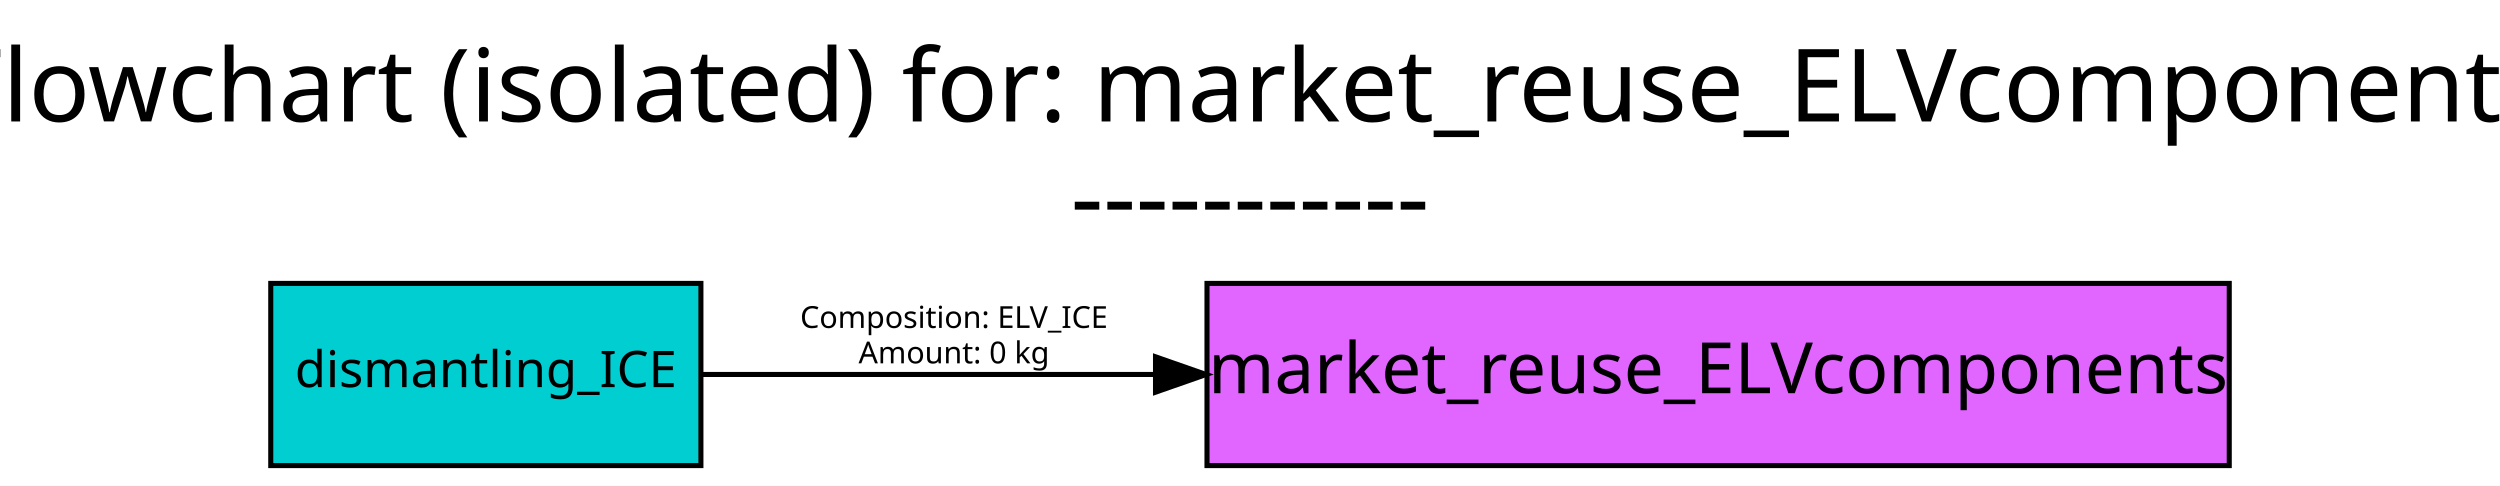
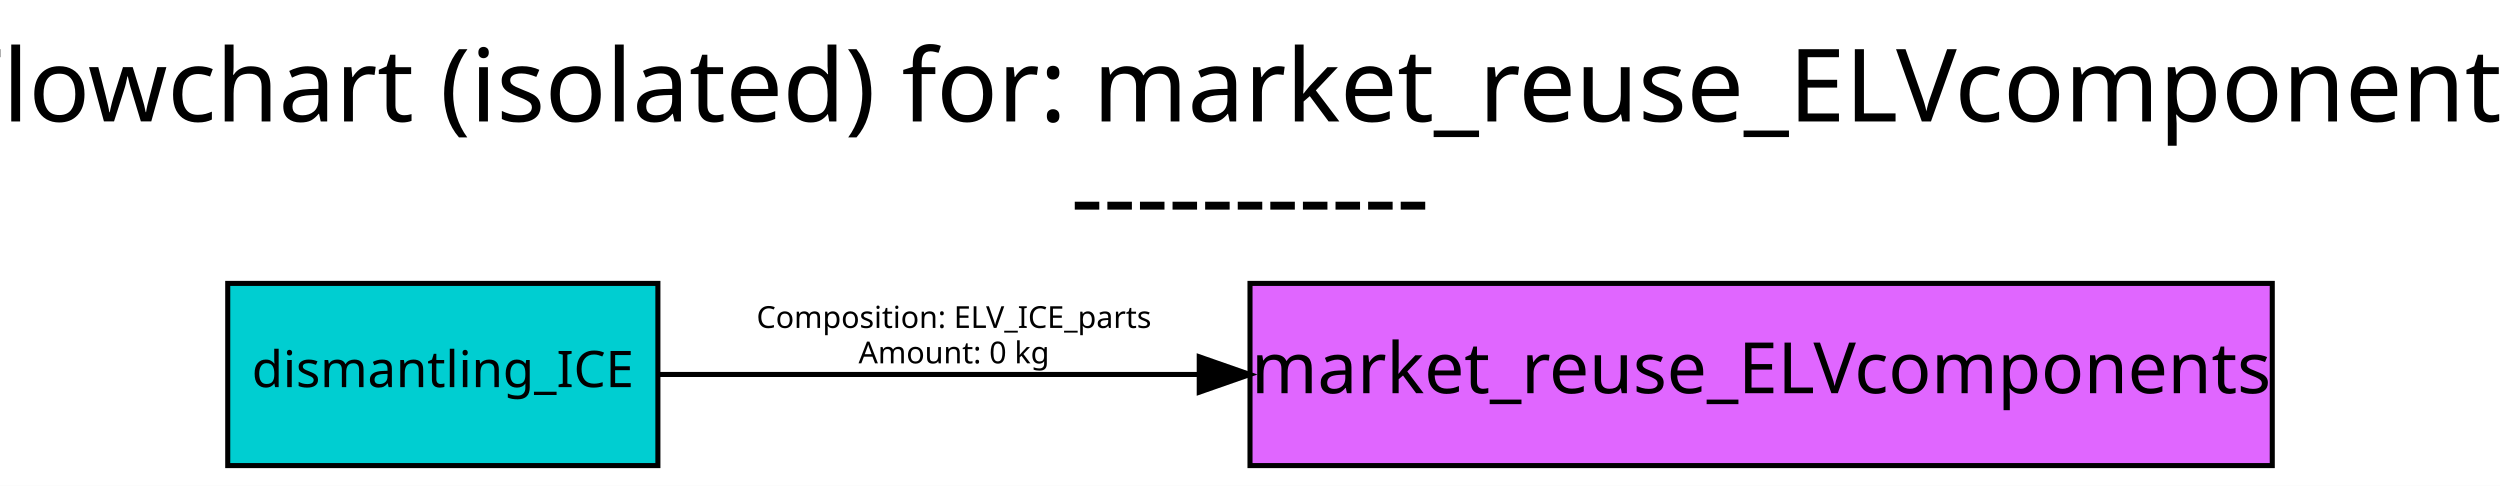
<svg xmlns="http://www.w3.org/2000/svg" width="494pt" height="96pt" viewBox="0.00 0.00 494.00 96.00">
  <g id="graph0" class="graph" transform="scale(1 1) rotate(0) translate(4 92)">
    <polygon fill="white" stroke="transparent" points="-4,4 -4,-92 490,-92 490,4 -4,4" />
    <text text-anchor="middle" x="243" y="-68" font-family="Cabin" font-size="20.00">Flowchart (isolated) for: market_reuse_ELVcomponents</text>
    <text text-anchor="middle" x="243" y="-46" font-family="Cabin" font-size="20.00">-----------</text>
    <g id="node1" class="node">
-       <polygon fill="#e066ff" stroke="black" points="436.5,-36 234.5,-36 234.5,0 436.5,0 436.5,-36" />
-       <text text-anchor="middle" x="335.5" y="-14.3" font-family="Cabin" font-size="14.00">market_reuse_ELVcomponents</text>
+       <polygon fill="#e066ff" stroke="black" points="445,-36 243,-36 243,0 445,0 445,-36" />
+       <text text-anchor="middle" x="344" y="-14.3" font-family="Cabin" font-size="14.00">market_reuse_ELVcomponents</text>
    </g>
    <g id="node2" class="node">
-       <polygon fill="darkturquoise" stroke="black" points="134.5,-36 49.5,-36 49.5,0 134.5,0 134.5,-36" />
-       <text text-anchor="middle" x="92" y="-15.5" font-family="Cabin" font-size="10.00">dismantling_ICE</text>
+       <polygon fill="darkturquoise" stroke="black" points="126,-36 41,-36 41,0 126,0 126,-36" />
+       <text text-anchor="middle" x="83.5" y="-15.5" font-family="Cabin" font-size="10.00">dismantling_ICE</text>
    </g>
    <g id="edge1" class="edge">
-       <path fill="none" stroke="black" d="M134.52,-18C159.34,-18 192.16,-18 224.03,-18" />
-       <polygon fill="black" stroke="black" points="224.33,-21.5 234.33,-18 224.33,-14.5 224.33,-21.5" />
-       <text text-anchor="middle" x="184.5" y="-27.2" font-family="Cabin" font-size="6.00">Composition: ELV_ICE</text>
+       <path fill="none" stroke="black" d="M126.03,-18C154.99,-18 195.06,-18 232.89,-18" />
+       <polygon fill="black" stroke="black" points="232.97,-21.5 242.97,-18 232.97,-14.5 232.97,-21.5" />
+       <text text-anchor="middle" x="184.5" y="-27.2" font-family="Cabin" font-size="6.00">Composition: ELV_ICE_parts</text>
      <text text-anchor="middle" x="184.5" y="-20.2" font-family="Cabin" font-size="6.00">Amount: 0 kg</text>
    </g>
  </g>
</svg>
